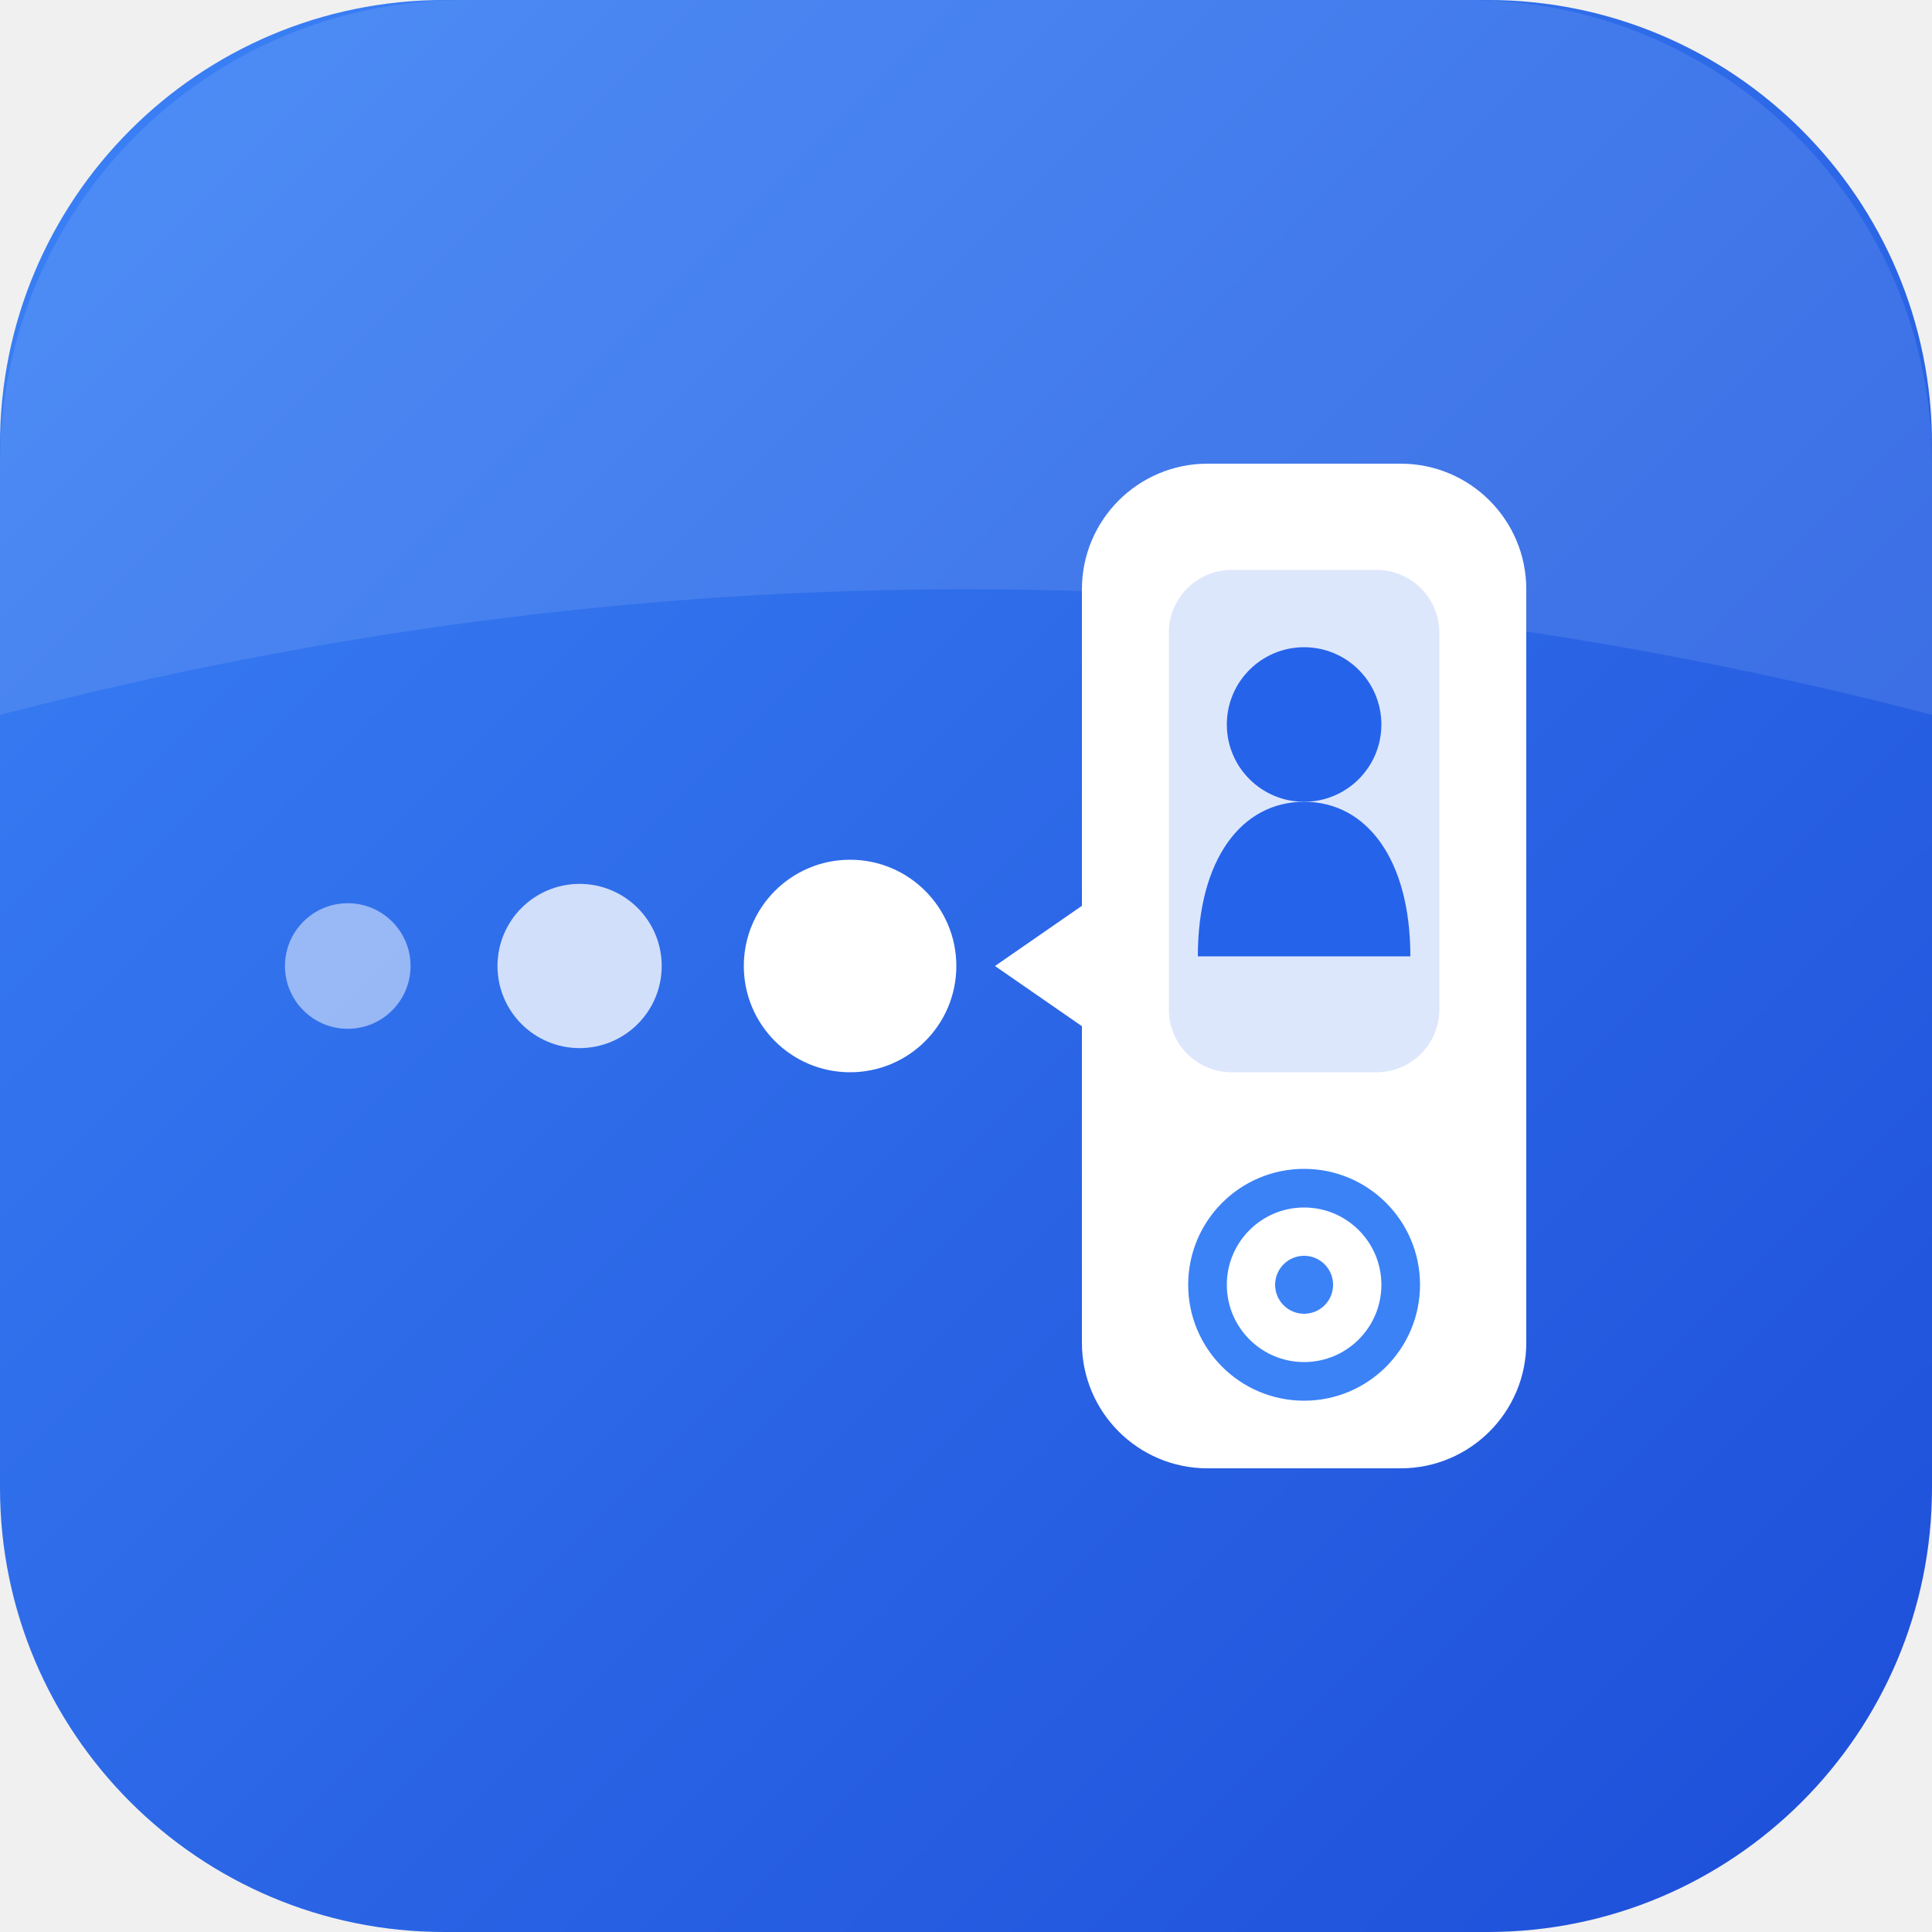
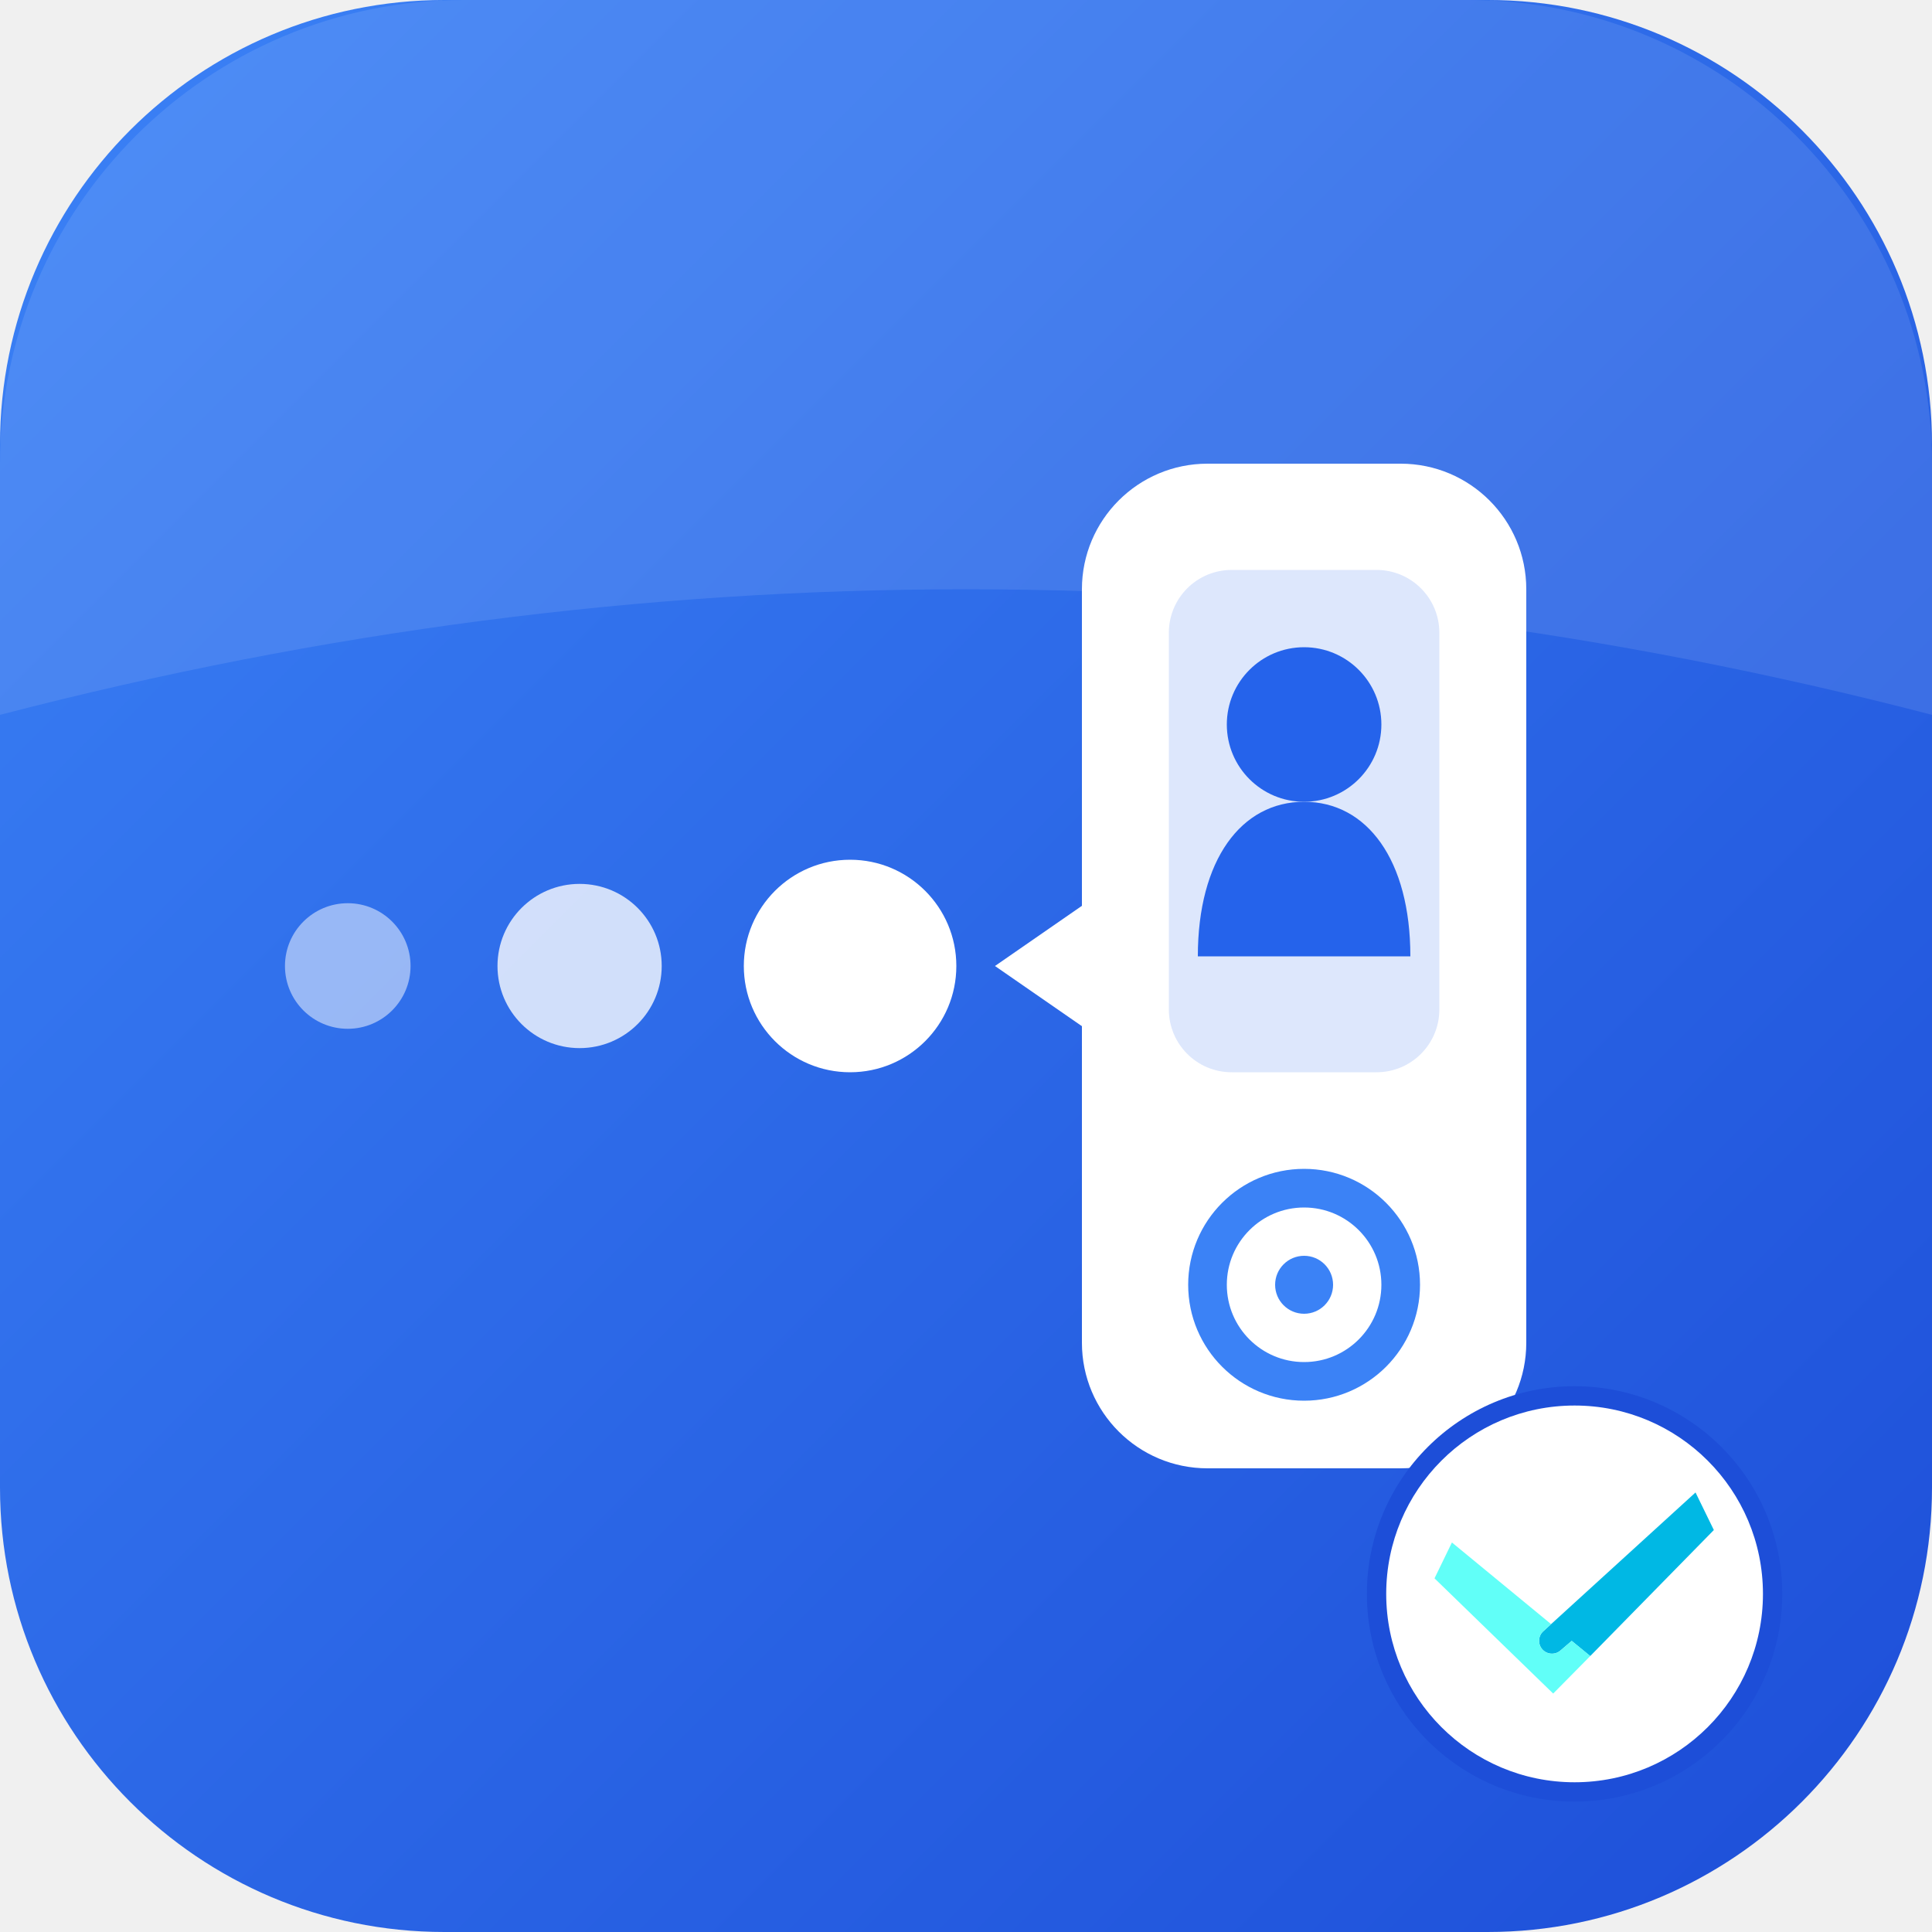
<svg xmlns="http://www.w3.org/2000/svg" viewBox="0 0 400 400" width="1024" height="1024">
  <defs>
    <linearGradient id="tile" x1="0" y1="0" x2="1" y2="1">
      <stop offset="0" stop-color="#3b82f6" />
      <stop offset="1" stop-color="#1d4ed8" />
    </linearGradient>
  </defs>
  <rect width="400" height="400" rx="92" fill="url(#tile)" />
  <path d="M0 96 A96 96 0 0 1 96 0 H304 A96 96 0 0 1 400 96 V148 Q200 96 0 148 Z" fill="#ffffff" opacity="0.10" />
  <rect x="224" y="96" width="92" height="208" rx="26" fill="#ffffff" />
  <rect x="242" y="118" width="56" height="104" rx="13" fill="#2563eb" opacity="0.16" />
  <circle cx="270" cy="150" r="16" fill="#2563eb" />
  <path d="M248 198 c0 -20 9 -32 22 -32 s22 12 22 32 z" fill="#2563eb" />
  <circle cx="270" cy="266" r="20" fill="none" stroke="#3b82f6" stroke-width="8" />
  <circle cx="270" cy="266" r="6" fill="#3b82f6" />
  <circle cx="72" cy="200" r="13" fill="#ffffff" opacity="0.5" />
  <circle cx="120" cy="200" r="17" fill="#ffffff" opacity="0.78" />
  <circle cx="176" cy="200" r="22" fill="#ffffff" />
  <path d="M206 200 l26 -18 v36 z" fill="#ffffff" />
+   <circle cx="326" cy="330" r="43" fill="#1d4ed8" />
+   <circle cx="326" cy="330" r="39" fill="#ffffff" />
+   <g transform="translate(297 309) scale(1.35)">
+     <path d="M42.84,5.76L40.03,0l-23.3,21.24c-0.83,0.71-0.93,1.96-0.22,2.79s1.96,0.93,2.79,0.22l1.74-1.49l2.84,2.33L42.84,5.76z" fill="#00B8E4" />
+     <path d="M17.88,20.19L2.67,7.67L0,13.17l18.2,17.67l5.69-5.76l-2.85-2.32l-1.74,1.49c-0.83,0.71-2.08,0.61-2.79-0.22c-0.71-0.83-0.61-2.08,0.22-2.79L17.88,20.19z" fill="#61FFF8" />
+   </g>
</svg>
